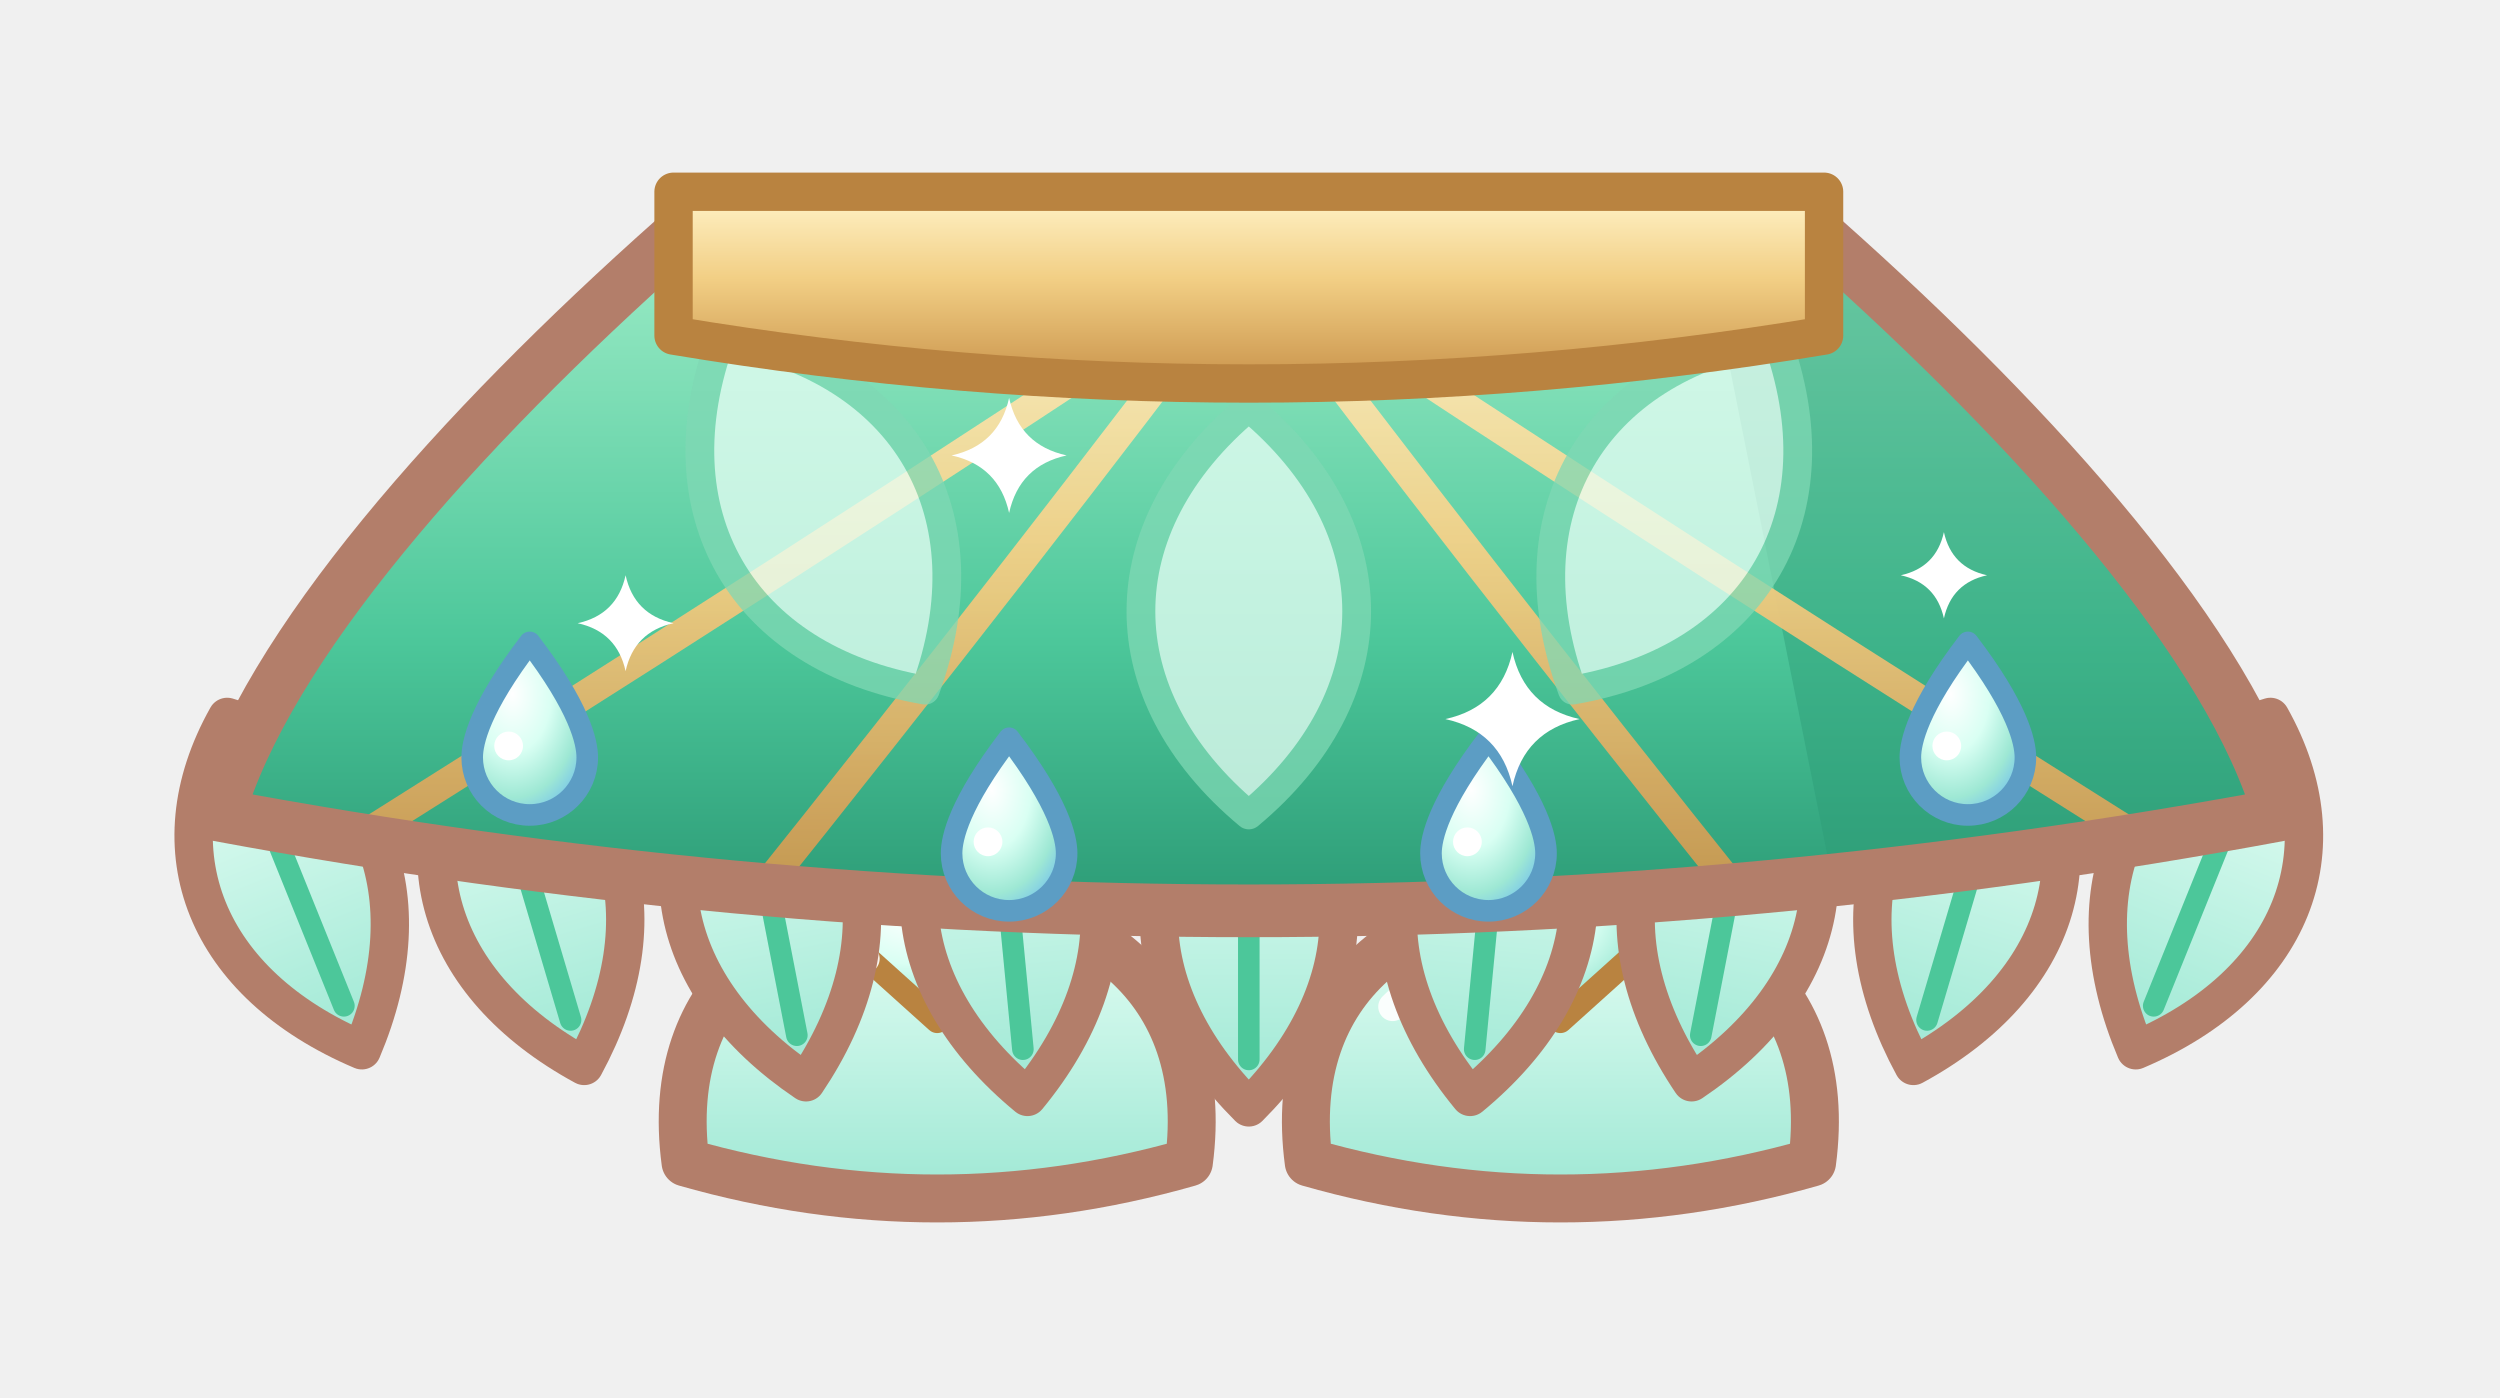
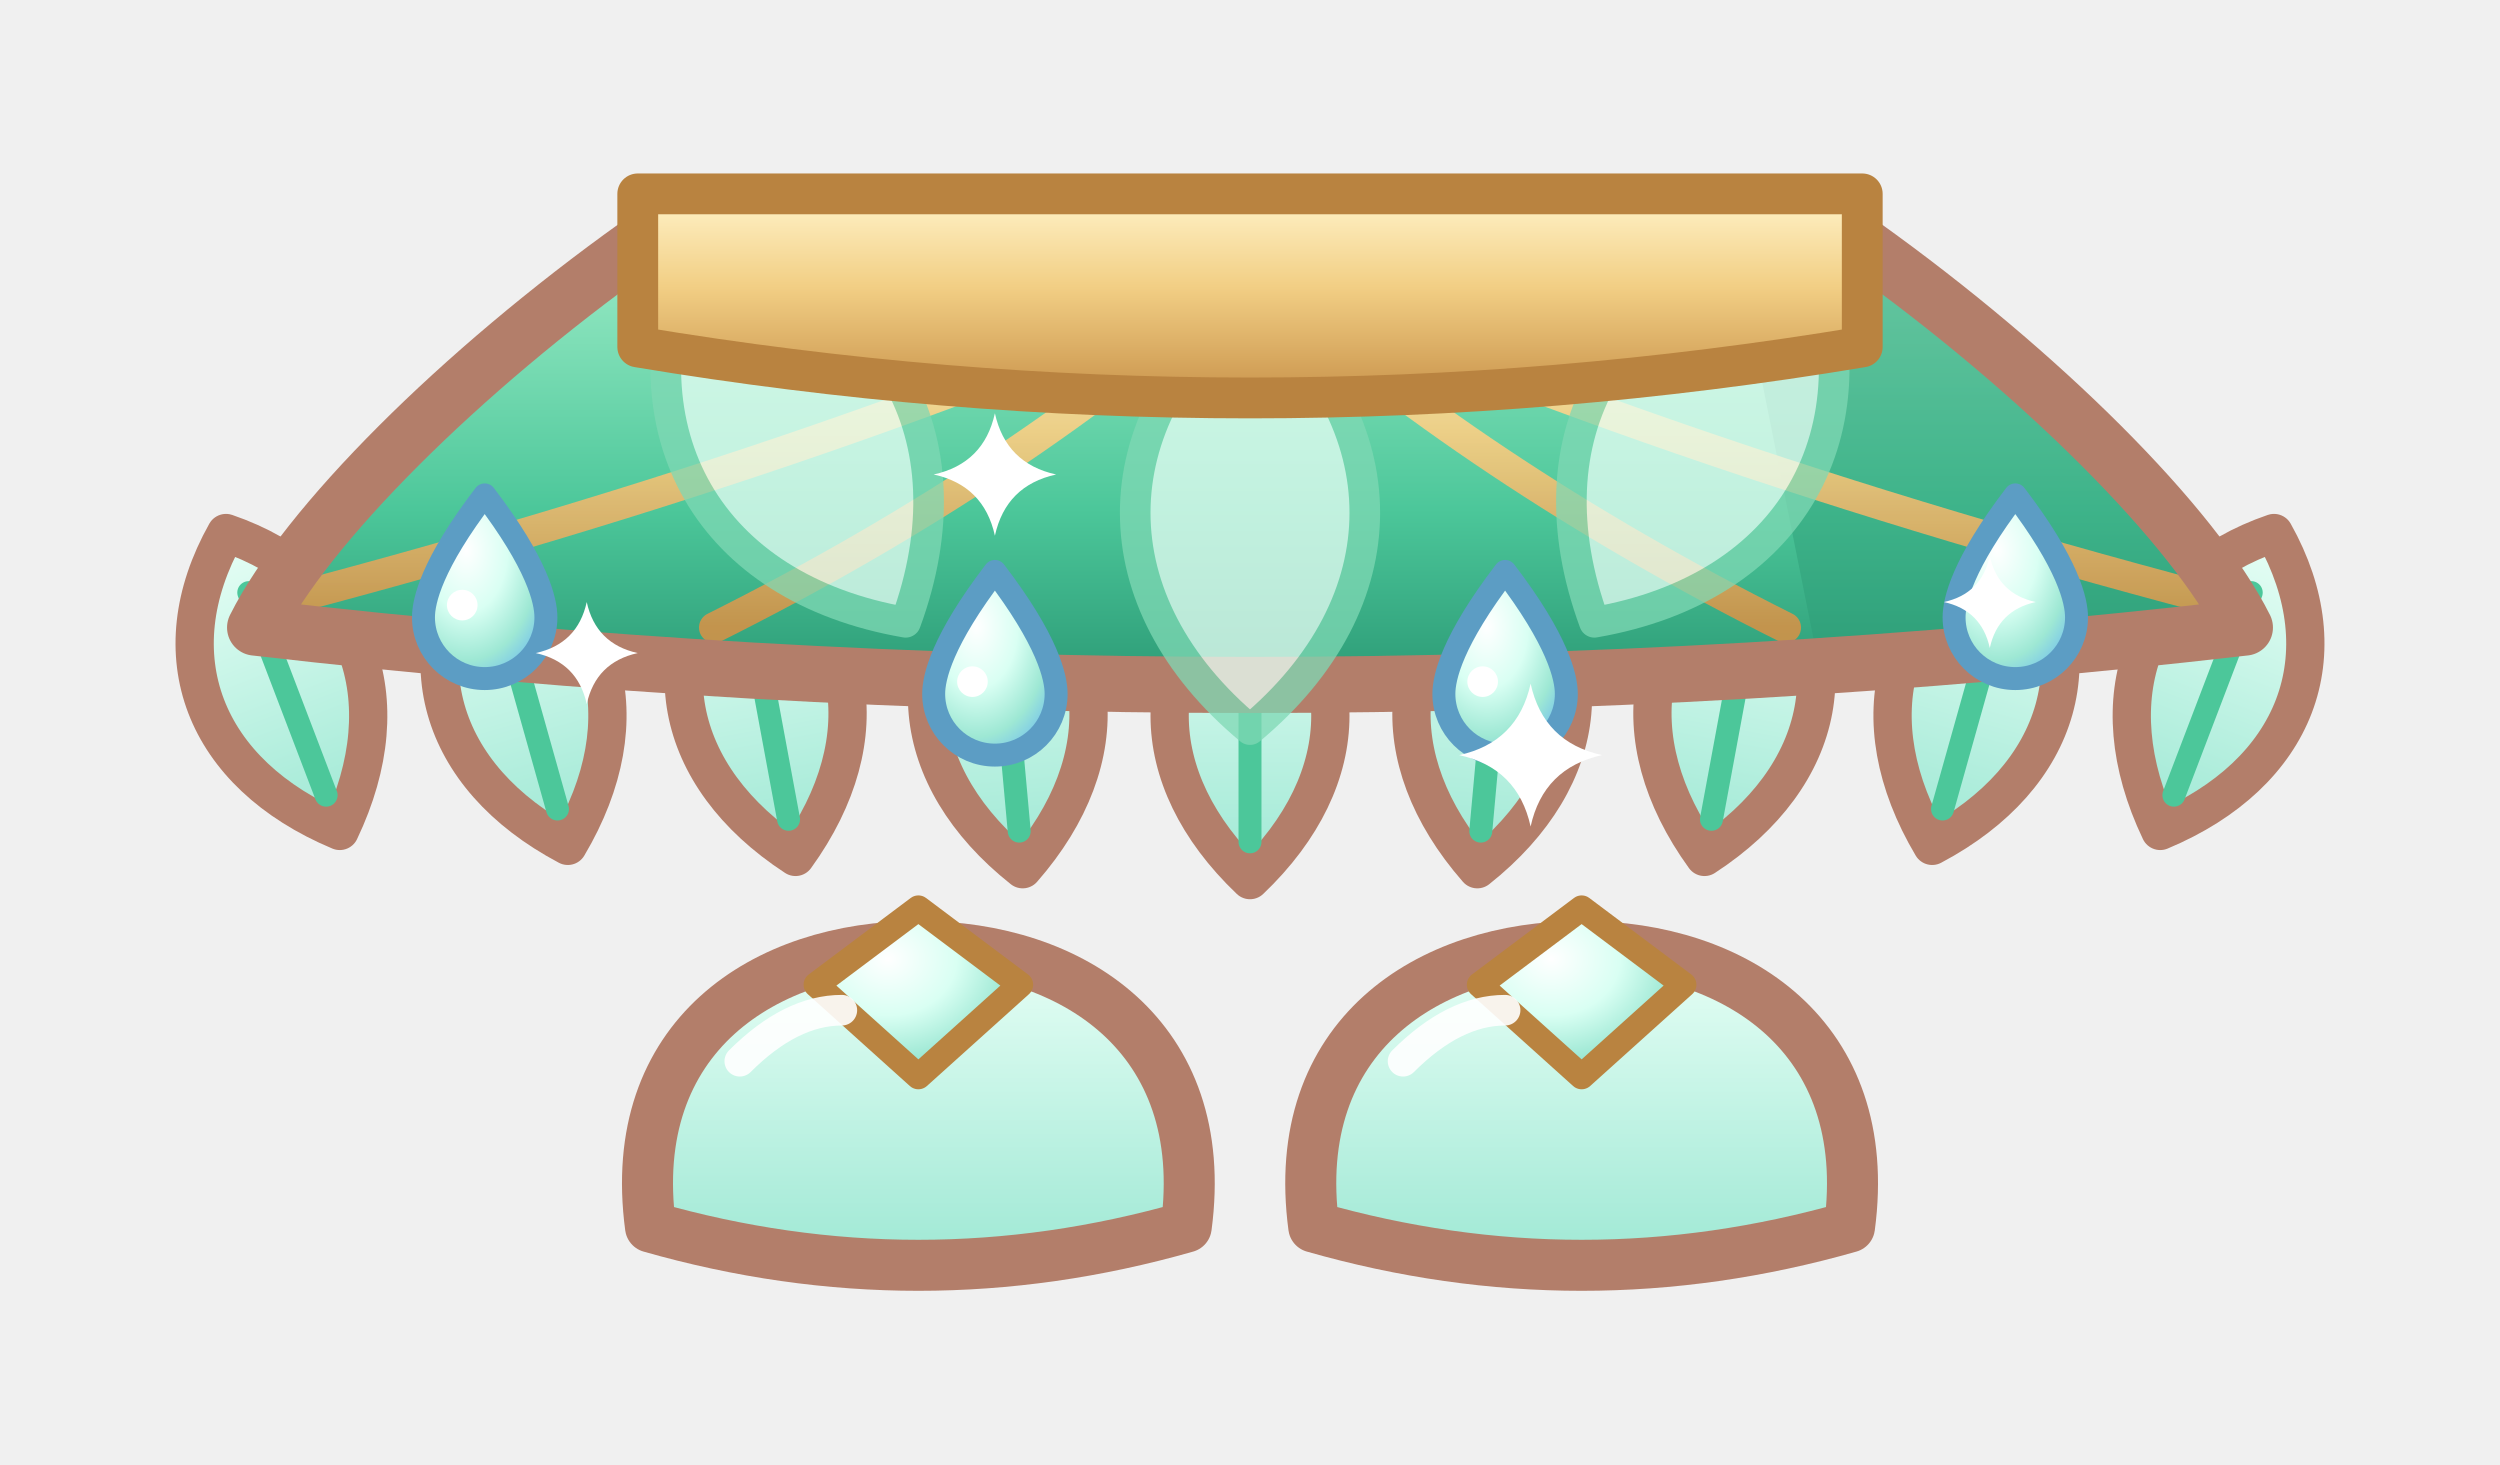
- <svg xmlns="http://www.w3.org/2000/svg" viewBox="57.9 165.0 104.3 58.3" fill="none">
+ <svg xmlns="http://www.w3.org/2000/svg" viewBox="61.0 165.4 98.0 57.4" fill="none">
  <linearGradient id="s8b" x1="0" y1="0" x2="0" y2="1">
    <stop offset="0" stop-color="#9BEBC6" />
    <stop offset="0.6" stop-color="#4CC79A" />
    <stop offset="1" stop-color="#2C9B76" />
  </linearGradient>
  <linearGradient id="s8b2" x1="0" y1="0" x2="0" y2="1">
    <stop offset="0" stop-color="#E8FFF6" />
    <stop offset="1" stop-color="#9EE8D4" />
  </linearGradient>
  <linearGradient id="s8bg" x1="0" y1="0" x2="0" y2="1">
    <stop offset="0" stop-color="#FFF3C9" />
    <stop offset="0.45" stop-color="#F2CF85" />
    <stop offset="1" stop-color="#C9934B" />
  </linearGradient>
  <radialGradient id="s8bc" cx="0.35" cy="0.3" r="0.75">
    <stop offset="0" stop-color="#FFFFFF" />
    <stop offset="0.45" stop-color="#D9FFF3" />
    <stop offset="0.8" stop-color="#9EE8D4" />
    <stop offset="1" stop-color="#7CC9E8" />
  </radialGradient>
  <path d="M86.5 213.5 C85.5 206 91 202.5 97 202.5 C103 202.5 108.5 206 107.5 213.5 Q97 216.5 86.5 213.5 Z" fill="url(#s8b2)" stroke="#B37E6A" stroke-width="2" stroke-linejoin="round" stroke-linecap="round" />
  <path d="M93 204 L97 201 L101 204 L97 207.6 Z" fill="url(#s8bc)" stroke="#B98340" stroke-width="1" stroke-linejoin="round" stroke-linecap="round" />
  <path d="M90 207 q2 -2 4 -2" stroke="#FFFFFF" stroke-width="1.2" stroke-linecap="round" stroke-linejoin="round" fill="none" opacity="0.9" />
  <path d="M112.5 213.5 C111.5 206 117 202.5 123 202.5 C129 202.5 134.5 206 133.5 213.5 Q123 216.5 112.5 213.5 Z" fill="url(#s8b2)" stroke="#B37E6A" stroke-width="2" stroke-linejoin="round" stroke-linecap="round" />
  <path d="M119 204 L123 201 L127 204 L123 207.6 Z" fill="url(#s8bc)" stroke="#B98340" stroke-width="1" stroke-linejoin="round" stroke-linecap="round" />
  <path d="M116 207 q2 -2 4 -2" stroke="#FFFFFF" stroke-width="1.2" stroke-linecap="round" stroke-linejoin="round" fill="none" opacity="0.9" />
-   <g transform="translate(70.0 201.4) rotate(-22.0)">
-     <path d="M0 -7 C5 -3 5 3 0 8 C-5 3 -5 -3 0 -7 Z" fill="url(#s8b2)" stroke="#B37E6A" stroke-width="1.6" stroke-linejoin="round" stroke-linecap="round" />
-     <path d="M0 -4 L0 6" stroke="#4CC79A" stroke-width="0.9" stroke-linecap="round" stroke-linejoin="round" fill="none" />
+   <g transform="translate(72.0 191.9) rotate(-20.9)">
+     <path d="M0 -6 C4.2 -2.5 4.2 2.5 0 6.5 C-4.2 2.5 -4.2 -2.5 0 -6 Z" fill="url(#s8b2)" stroke="#B37E6A" stroke-width="1.5" stroke-linejoin="round" stroke-linecap="round" />
+     <path d="M0 -3.5 L0 5" stroke="#4CC79A" stroke-width="0.9" stroke-linecap="round" stroke-linejoin="round" fill="none" />
  </g>
-   <g transform="translate(80.0 201.8) rotate(-16.5)">
-     <path d="M0 -7 C5 -3 5 3 0 8 C-5 3 -5 -3 0 -7 Z" fill="url(#s8b2)" stroke="#B37E6A" stroke-width="1.6" stroke-linejoin="round" stroke-linecap="round" />
-     <path d="M0 -4 L0 6" stroke="#4CC79A" stroke-width="0.9" stroke-linecap="round" stroke-linejoin="round" fill="none" />
+   <g transform="translate(81.5 192.3) rotate(-15.7)">
+     <path d="M0 -6 C4.2 -2.5 4.2 2.5 0 6.5 C-4.2 2.5 -4.2 -2.5 0 -6 Z" fill="url(#s8b2)" stroke="#B37E6A" stroke-width="1.5" stroke-linejoin="round" stroke-linecap="round" />
+     <path d="M0 -3.5 L0 5" stroke="#4CC79A" stroke-width="0.9" stroke-linecap="round" stroke-linejoin="round" fill="none" />
  </g>
-   <g transform="translate(90.0 202.3) rotate(-11.0)">
-     <path d="M0 -7 C5 -3 5 3 0 8 C-5 3 -5 -3 0 -7 Z" fill="url(#s8b2)" stroke="#B37E6A" stroke-width="1.6" stroke-linejoin="round" stroke-linecap="round" />
-     <path d="M0 -4 L0 6" stroke="#4CC79A" stroke-width="0.9" stroke-linecap="round" stroke-linejoin="round" fill="none" />
+   <g transform="translate(91.0 192.6) rotate(-10.5)">
+     <path d="M0 -6 C4.2 -2.5 4.2 2.5 0 6.5 C-4.2 2.5 -4.2 -2.5 0 -6 Z" fill="url(#s8b2)" stroke="#B37E6A" stroke-width="1.5" stroke-linejoin="round" stroke-linecap="round" />
+     <path d="M0 -3.5 L0 5" stroke="#4CC79A" stroke-width="0.9" stroke-linecap="round" stroke-linejoin="round" fill="none" />
  </g>
-   <g transform="translate(100.0 202.8) rotate(-5.5)">
-     <path d="M0 -7 C5 -3 5 3 0 8 C-5 3 -5 -3 0 -7 Z" fill="url(#s8b2)" stroke="#B37E6A" stroke-width="1.6" stroke-linejoin="round" stroke-linecap="round" />
-     <path d="M0 -4 L0 6" stroke="#4CC79A" stroke-width="0.9" stroke-linecap="round" stroke-linejoin="round" fill="none" />
+   <g transform="translate(100.5 193.0) rotate(-5.2)">
+     <path d="M0 -6 C4.2 -2.5 4.2 2.5 0 6.5 C-4.2 2.5 -4.2 -2.5 0 -6 Z" fill="url(#s8b2)" stroke="#B37E6A" stroke-width="1.5" stroke-linejoin="round" stroke-linecap="round" />
+     <path d="M0 -3.5 L0 5" stroke="#4CC79A" stroke-width="0.9" stroke-linecap="round" stroke-linejoin="round" fill="none" />
  </g>
-   <g transform="translate(110.0 203.2) rotate(0.0)">
-     <path d="M0 -7 C5 -3 5 3 0 8 C-5 3 -5 -3 0 -7 Z" fill="url(#s8b2)" stroke="#B37E6A" stroke-width="1.6" stroke-linejoin="round" stroke-linecap="round" />
-     <path d="M0 -4 L0 6" stroke="#4CC79A" stroke-width="0.9" stroke-linecap="round" stroke-linejoin="round" fill="none" />
+   <g transform="translate(110.0 193.4) rotate(0.0)">
+     <path d="M0 -6 C4.2 -2.5 4.2 2.5 0 6.5 C-4.2 2.5 -4.2 -2.5 0 -6 Z" fill="url(#s8b2)" stroke="#B37E6A" stroke-width="1.5" stroke-linejoin="round" stroke-linecap="round" />
+     <path d="M0 -3.5 L0 5" stroke="#4CC79A" stroke-width="0.9" stroke-linecap="round" stroke-linejoin="round" fill="none" />
  </g>
-   <g transform="translate(120.0 202.8) rotate(5.5)">
-     <path d="M0 -7 C5 -3 5 3 0 8 C-5 3 -5 -3 0 -7 Z" fill="url(#s8b2)" stroke="#B37E6A" stroke-width="1.6" stroke-linejoin="round" stroke-linecap="round" />
-     <path d="M0 -4 L0 6" stroke="#4CC79A" stroke-width="0.9" stroke-linecap="round" stroke-linejoin="round" fill="none" />
+   <g transform="translate(119.5 193.0) rotate(5.2)">
+     <path d="M0 -6 C4.2 -2.5 4.2 2.5 0 6.5 C-4.2 2.5 -4.2 -2.5 0 -6 Z" fill="url(#s8b2)" stroke="#B37E6A" stroke-width="1.5" stroke-linejoin="round" stroke-linecap="round" />
+     <path d="M0 -3.5 L0 5" stroke="#4CC79A" stroke-width="0.9" stroke-linecap="round" stroke-linejoin="round" fill="none" />
  </g>
-   <g transform="translate(130.0 202.3) rotate(11.0)">
-     <path d="M0 -7 C5 -3 5 3 0 8 C-5 3 -5 -3 0 -7 Z" fill="url(#s8b2)" stroke="#B37E6A" stroke-width="1.6" stroke-linejoin="round" stroke-linecap="round" />
-     <path d="M0 -4 L0 6" stroke="#4CC79A" stroke-width="0.9" stroke-linecap="round" stroke-linejoin="round" fill="none" />
+   <g transform="translate(129.0 192.6) rotate(10.5)">
+     <path d="M0 -6 C4.2 -2.5 4.2 2.5 0 6.5 C-4.2 2.5 -4.2 -2.5 0 -6 Z" fill="url(#s8b2)" stroke="#B37E6A" stroke-width="1.5" stroke-linejoin="round" stroke-linecap="round" />
+     <path d="M0 -3.5 L0 5" stroke="#4CC79A" stroke-width="0.9" stroke-linecap="round" stroke-linejoin="round" fill="none" />
  </g>
-   <g transform="translate(140.0 201.8) rotate(16.5)">
-     <path d="M0 -7 C5 -3 5 3 0 8 C-5 3 -5 -3 0 -7 Z" fill="url(#s8b2)" stroke="#B37E6A" stroke-width="1.6" stroke-linejoin="round" stroke-linecap="round" />
-     <path d="M0 -4 L0 6" stroke="#4CC79A" stroke-width="0.9" stroke-linecap="round" stroke-linejoin="round" fill="none" />
+   <g transform="translate(138.5 192.3) rotate(15.7)">
+     <path d="M0 -6 C4.2 -2.5 4.2 2.5 0 6.5 C-4.2 2.5 -4.2 -2.5 0 -6 Z" fill="url(#s8b2)" stroke="#B37E6A" stroke-width="1.5" stroke-linejoin="round" stroke-linecap="round" />
+     <path d="M0 -3.5 L0 5" stroke="#4CC79A" stroke-width="0.9" stroke-linecap="round" stroke-linejoin="round" fill="none" />
  </g>
-   <g transform="translate(150.0 201.4) rotate(22.0)">
-     <path d="M0 -7 C5 -3 5 3 0 8 C-5 3 -5 -3 0 -7 Z" fill="url(#s8b2)" stroke="#B37E6A" stroke-width="1.6" stroke-linejoin="round" stroke-linecap="round" />
-     <path d="M0 -4 L0 6" stroke="#4CC79A" stroke-width="0.9" stroke-linecap="round" stroke-linejoin="round" fill="none" />
+   <g transform="translate(148.0 191.9) rotate(20.9)">
+     <path d="M0 -6 C4.2 -2.5 4.2 2.5 0 6.5 C-4.2 2.5 -4.2 -2.5 0 -6 Z" fill="url(#s8b2)" stroke="#B37E6A" stroke-width="1.5" stroke-linejoin="round" stroke-linecap="round" />
+     <path d="M0 -3.5 L0 5" stroke="#4CC79A" stroke-width="0.9" stroke-linecap="round" stroke-linejoin="round" fill="none" />
  </g>
-   <path d="M86 175 L134 175 C143 183 151 192 153 199 Q110 207 67 199 C69 192 77 183 86 175 Z" fill="url(#s8b)" />
+   <path d="M86 175 L134 175 C141 180 147 186 149 190 Q110 194.5 71 190 C73 186 79 180 86 175 Z" fill="url(#s8b)" />
  <clipPath id="s8sk">
-     <path d="M86 175 L134 175 C143 183 151 192 153 199 Q110 207 67 199 C69 192 77 183 86 175 Z" />
+     <path d="M86 175 L134 175 C141 180 147 186 149 190 Q110 194.5 71 190 C73 186 79 180 86 175 Z" />
  </clipPath>
  <g clip-path="url(#s8sk)">
    <path d="M128 170 L160 170 L160 210 L136 210 Z" fill="#2C9B76" opacity="0.45" />
-     <path d="M110 176 Q92 188 68 203" stroke="url(#s8bg)" stroke-width="1.2" stroke-linecap="round" stroke-linejoin="round" fill="none" opacity="0.95" />
-     <path d="M110 176 Q101 188 89 203" stroke="url(#s8bg)" stroke-width="1.2" stroke-linecap="round" stroke-linejoin="round" fill="none" opacity="0.95" />
-     <path d="M110 176 Q110 188 110 203" stroke="url(#s8bg)" stroke-width="1.2" stroke-linecap="round" stroke-linejoin="round" fill="none" opacity="0.95" />
-     <path d="M110 176 Q119 188 131 203" stroke="url(#s8bg)" stroke-width="1.2" stroke-linecap="round" stroke-linejoin="round" fill="none" opacity="0.95" />
-     <path d="M110 176 Q128 188 152 203" stroke="url(#s8bg)" stroke-width="1.2" stroke-linecap="round" stroke-linejoin="round" fill="none" opacity="0.95" />
+     <path d="M110 176 Q92 184 68 190" stroke="url(#s8bg)" stroke-width="1.2" stroke-linecap="round" stroke-linejoin="round" fill="none" opacity="0.95" />
+     <path d="M110 176 Q101 184 89 190" stroke="url(#s8bg)" stroke-width="1.2" stroke-linecap="round" stroke-linejoin="round" fill="none" opacity="0.95" />
+     <path d="M110 176 Q110 184 110 190" stroke="url(#s8bg)" stroke-width="1.2" stroke-linecap="round" stroke-linejoin="round" fill="none" opacity="0.95" />
+     <path d="M110 176 Q119 184 131 190" stroke="url(#s8bg)" stroke-width="1.2" stroke-linecap="round" stroke-linejoin="round" fill="none" opacity="0.95" />
+     <path d="M110 176 Q128 184 152 190" stroke="url(#s8bg)" stroke-width="1.2" stroke-linecap="round" stroke-linejoin="round" fill="none" opacity="0.95" />
  </g>
-   <path d="M86 175 L134 175 C143 183 151 192 153 199 Q110 207 67 199 C69 192 77 183 86 175 Z" fill="none" stroke="#B37E6A" stroke-width="2.2" stroke-linejoin="round" stroke-linecap="round" />
-   <g transform="translate(92 186) rotate(-30)">
+   <path d="M86 175 L134 175 C141 180 147 186 149 190 Q110 194.5 71 190 C73 186 79 180 86 175 Z" fill="none" stroke="#B37E6A" stroke-width="2.2" stroke-linejoin="round" stroke-linecap="round" />
+   <g transform="translate(92 182) rotate(-30)">
    <path d="M0 -8 C6 -3 6 4 0 9 C-6 4 -6 -3 0 -8 Z" fill="#E8FFF6" stroke="#7FD8B4" stroke-width="1.2" stroke-linejoin="round" stroke-linecap="round" opacity="0.75" />
    <path d="M0 -5 L0 7" stroke="url(#s8bg)" stroke-width="1" stroke-linecap="round" stroke-linejoin="round" fill="none" />
  </g>
-   <g transform="translate(128 186) rotate(30)">
+   <g transform="translate(128 182) rotate(30)">
    <path d="M0 -8 C6 -3 6 4 0 9 C-6 4 -6 -3 0 -8 Z" fill="#E8FFF6" stroke="#7FD8B4" stroke-width="1.2" stroke-linejoin="round" stroke-linecap="round" opacity="0.75" />
    <path d="M0 -5 L0 7" stroke="url(#s8bg)" stroke-width="1" stroke-linecap="round" stroke-linejoin="round" fill="none" />
  </g>
-   <g transform="translate(110 190) rotate(0)">
+   <g transform="translate(110 185) rotate(0)">
    <path d="M0 -8 C6 -3 6 4 0 9 C-6 4 -6 -3 0 -8 Z" fill="#E8FFF6" stroke="#7FD8B4" stroke-width="1.2" stroke-linejoin="round" stroke-linecap="round" opacity="0.75" />
    <path d="M0 -5 L0 7" stroke="url(#s8bg)" stroke-width="1" stroke-linecap="round" stroke-linejoin="round" fill="none" />
  </g>
  <path d="M86 173 L134 173 L134 179 Q110 183 86 179 Z" fill="url(#s8bg)" stroke="#B98340" stroke-width="1.6" stroke-linejoin="round" stroke-linecap="round" />
-   <path d="M80 191.8 C82.08 194.52 82.4 195.96 82.4 196.6 A2.4 2.4 0 0 1 77.6 196.6 C77.6 195.96 77.92 194.52 80 191.8 Z" fill="url(#s8bc)" stroke="#5C9DC4" stroke-width="0.9" stroke-linejoin="round" stroke-linecap="round" />
-   <circle cx="79.12" cy="196.12" r="0.6" fill="#FFFFFF" />
-   <path d="M100 195.8 C102.08 198.52 102.4 199.96 102.4 200.6 A2.4 2.4 0 0 1 97.6 200.6 C97.6 199.96 97.92 198.52 100 195.8 Z" fill="url(#s8bc)" stroke="#5C9DC4" stroke-width="0.9" stroke-linejoin="round" stroke-linecap="round" />
-   <circle cx="99.12" cy="200.12" r="0.6" fill="#FFFFFF" />
-   <path d="M120 195.8 C122.08 198.52 122.4 199.96 122.4 200.6 A2.4 2.4 0 0 1 117.6 200.6 C117.6 199.96 117.92 198.52 120 195.8 Z" fill="url(#s8bc)" stroke="#5C9DC4" stroke-width="0.9" stroke-linejoin="round" stroke-linecap="round" />
-   <circle cx="119.12" cy="200.12" r="0.6" fill="#FFFFFF" />
-   <path d="M140 191.8 C142.08 194.52 142.4 195.96 142.4 196.6 A2.4 2.4 0 0 1 137.6 196.6 C137.6 195.96 137.92 194.52 140 191.8 Z" fill="url(#s8bc)" stroke="#5C9DC4" stroke-width="0.9" stroke-linejoin="round" stroke-linecap="round" />
-   <circle cx="139.12" cy="196.12" r="0.6" fill="#FFFFFF" />
+   <path d="M80 184.8 C82.08 187.52 82.4 188.96 82.4 189.6 A2.4 2.4 0 0 1 77.6 189.6 C77.6 188.96 77.92 187.52 80 184.8 Z" fill="url(#s8bc)" stroke="#5C9DC4" stroke-width="0.9" stroke-linejoin="round" stroke-linecap="round" />
+   <circle cx="79.12" cy="189.12" r="0.6" fill="#FFFFFF" />
+   <path d="M100 187.8 C102.08 190.52 102.4 191.96 102.4 192.6 A2.4 2.4 0 0 1 97.6 192.6 C97.6 191.96 97.92 190.52 100 187.8 Z" fill="url(#s8bc)" stroke="#5C9DC4" stroke-width="0.9" stroke-linejoin="round" stroke-linecap="round" />
+   <circle cx="99.12" cy="192.12" r="0.6" fill="#FFFFFF" />
+   <path d="M120 187.8 C122.08 190.52 122.4 191.96 122.4 192.6 A2.4 2.4 0 0 1 117.6 192.6 C117.6 191.96 117.92 190.52 120 187.8 Z" fill="url(#s8bc)" stroke="#5C9DC4" stroke-width="0.9" stroke-linejoin="round" stroke-linecap="round" />
+   <circle cx="119.12" cy="192.12" r="0.6" fill="#FFFFFF" />
+   <path d="M140 184.8 C142.08 187.52 142.4 188.96 142.4 189.6 A2.4 2.4 0 0 1 137.6 189.6 C137.6 188.96 137.92 187.52 140 184.8 Z" fill="url(#s8bc)" stroke="#5C9DC4" stroke-width="0.9" stroke-linejoin="round" stroke-linecap="round" />
+   <circle cx="139.12" cy="189.12" r="0.6" fill="#FFFFFF" />
  <path d="M100 181.6 Q100.432 183.568 102.4 184 Q100.432 184.432 100 186.4 Q99.568 184.432 97.6 184 Q99.568 183.568 100 181.6 Z" fill="#FFFFFF" opacity="1" />
  <path d="M121 192.2 Q121.504 194.496 123.8 195 Q121.504 195.504 121 197.8 Q120.496 195.504 118.2 195 Q120.496 194.496 121 192.2 Z" fill="#FFFFFF" opacity="1" />
  <path d="M139 187.2 Q139.324 188.676 140.8 189 Q139.324 189.324 139 190.8 Q138.676 189.324 137.2 189 Q138.676 188.676 139 187.2 Z" fill="#FFFFFF" opacity="1" />
  <path d="M84 189 Q84.36 190.64 86 191 Q84.36 191.36 84 193 Q83.64 191.36 82 191 Q83.64 190.64 84 189 Z" fill="#FFFFFF" opacity="1" />
</svg>
